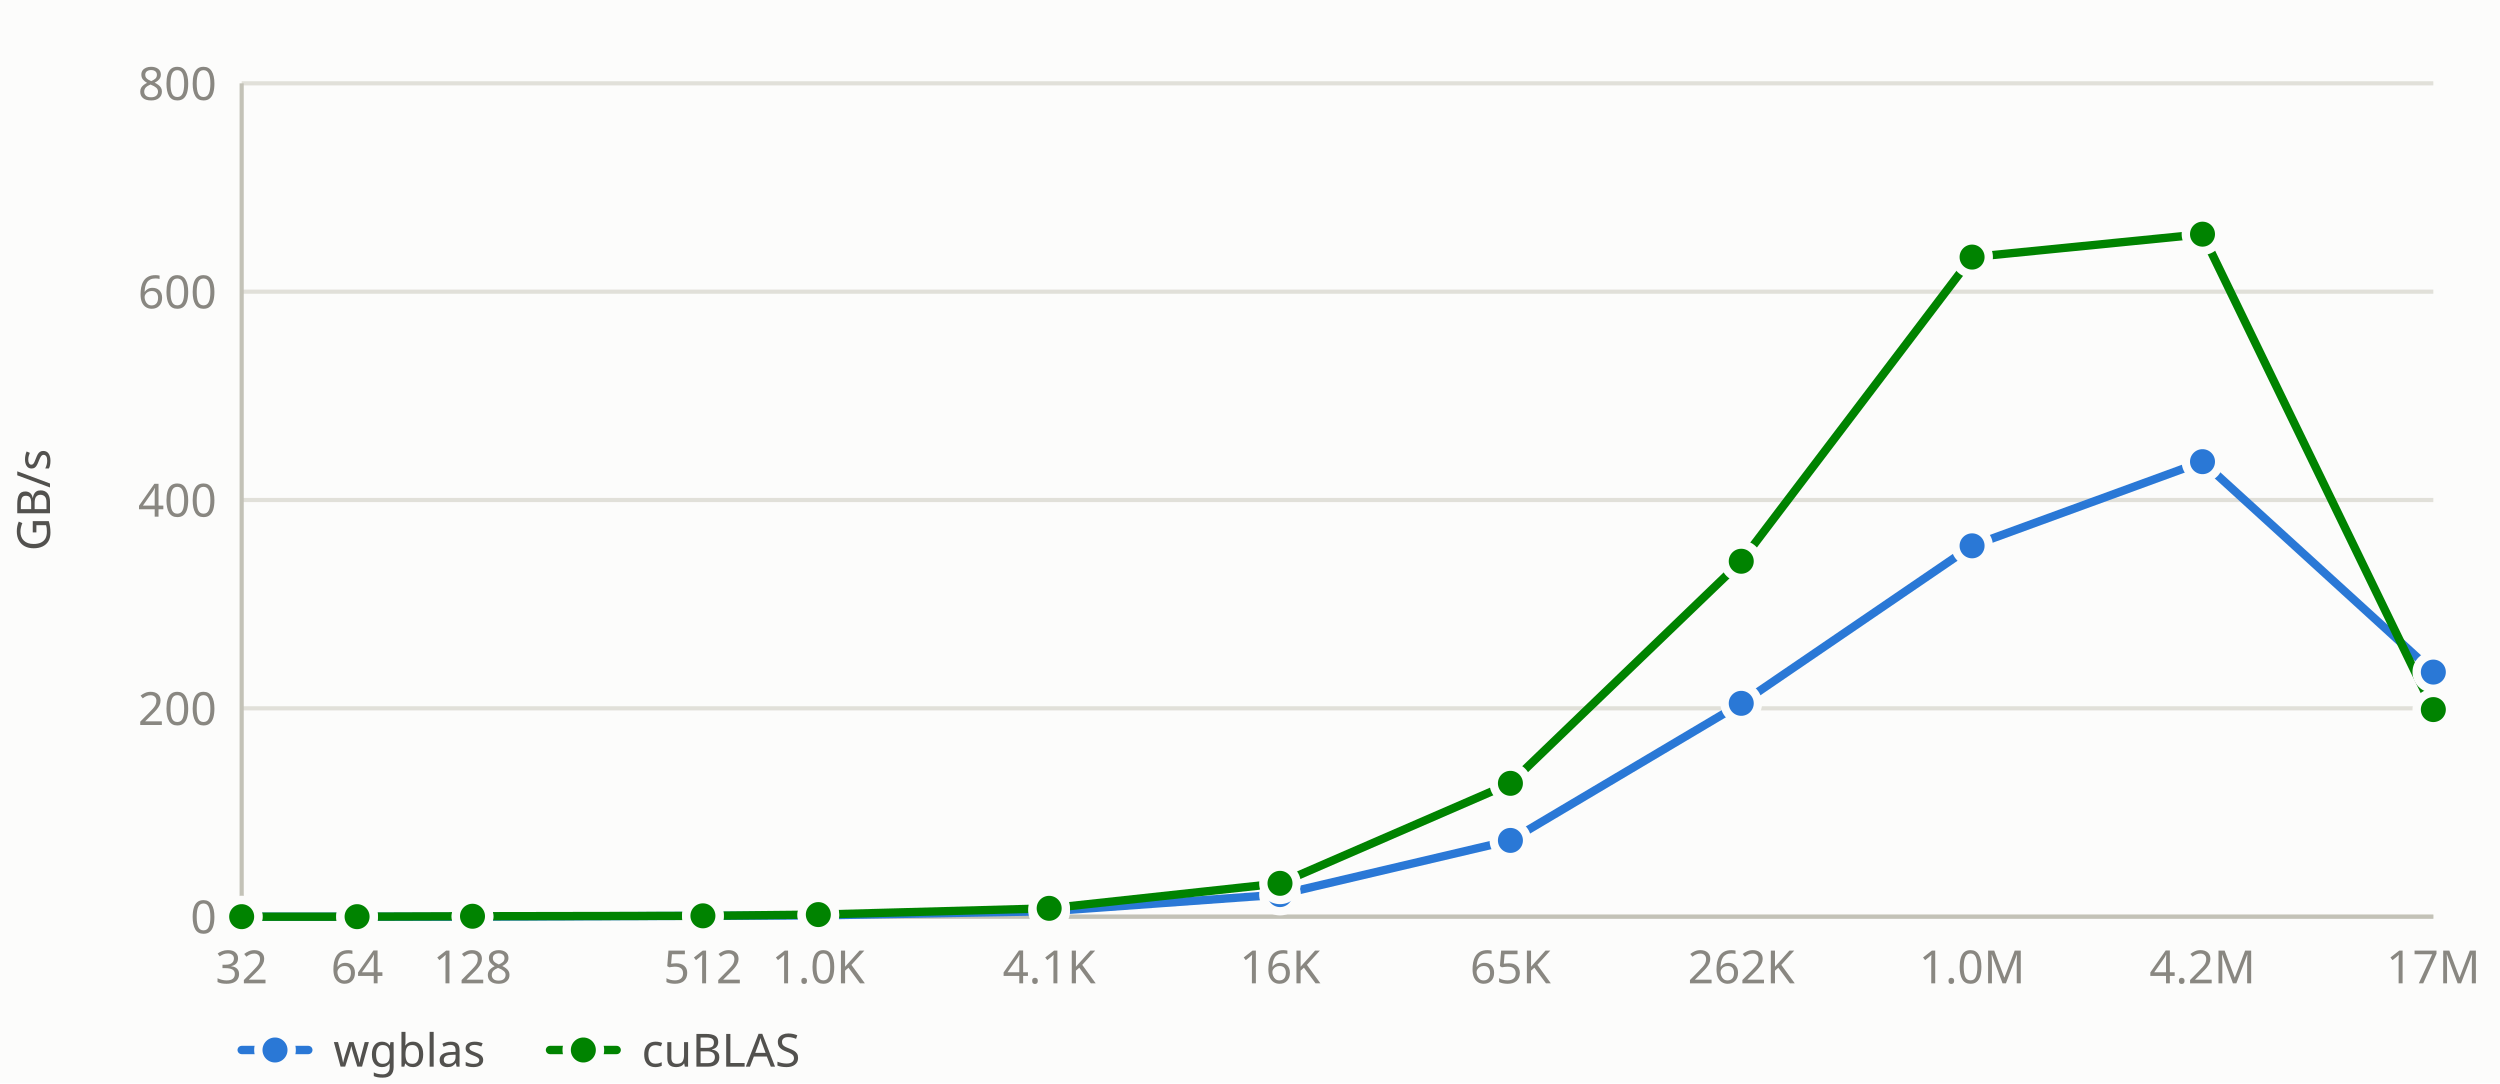
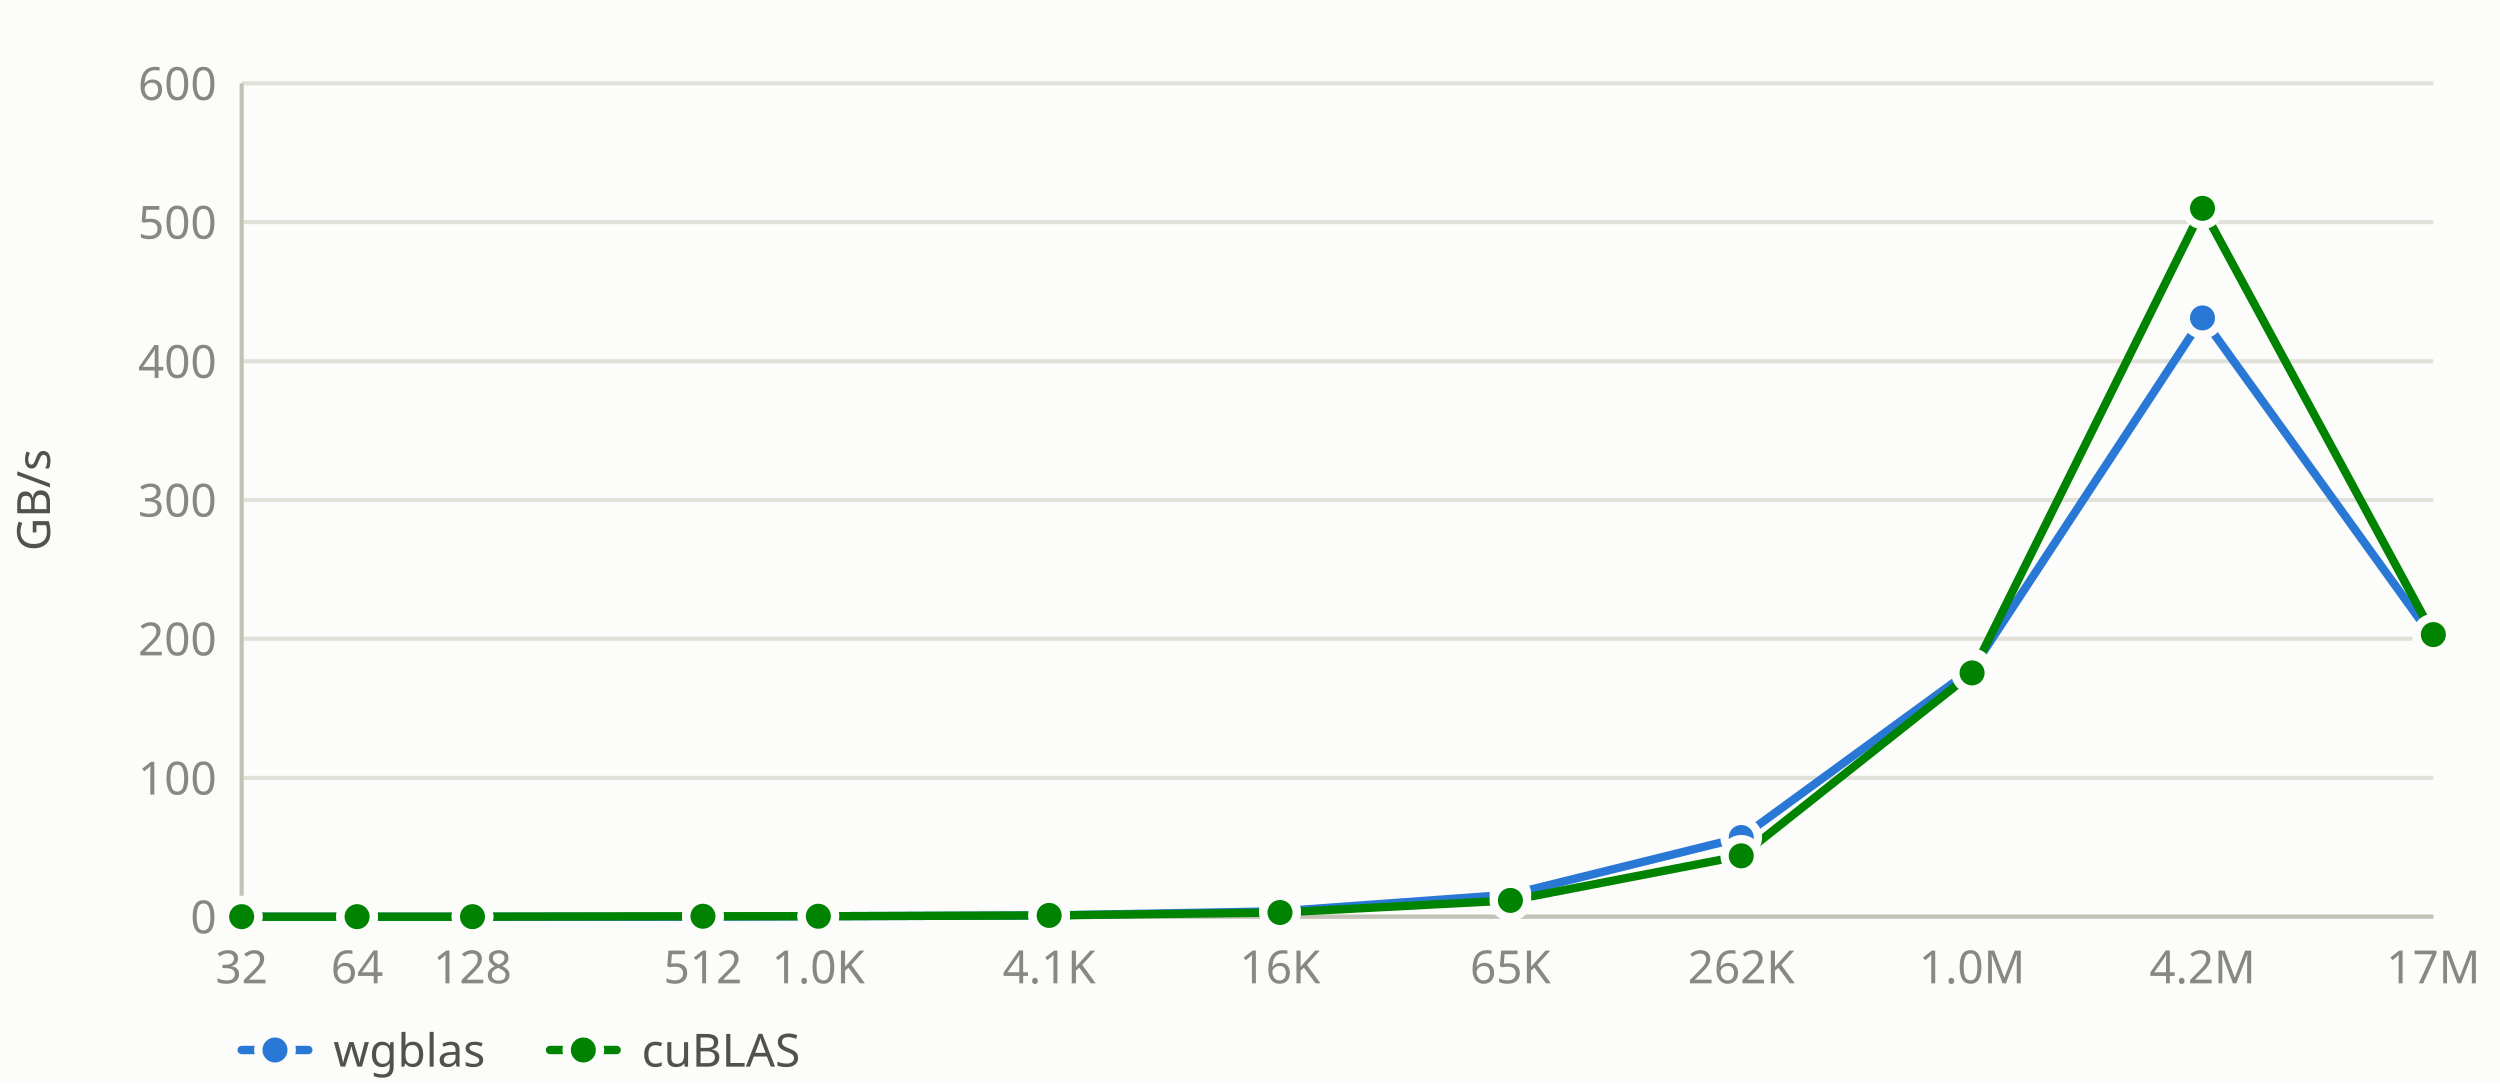
- <svg xmlns="http://www.w3.org/2000/svg" id="bc-scopy-default-nvidia_geforce_rtx_4060_laptop_gpu-gbs" viewBox="0 0 600 260" width="600" height="260" role="img" aria-label="GB/s vs n">
-   <style>#bc-scopy-default-nvidia_geforce_rtx_4060_laptop_gpu-gbs .bg{fill:#fcfcfb}#bc-scopy-default-nvidia_geforce_rtx_4060_laptop_gpu-gbs .gr{stroke:#e1e0d9;stroke-width:1;fill:none}#bc-scopy-default-nvidia_geforce_rtx_4060_laptop_gpu-gbs .ax{stroke:#c3c2b7;stroke-width:1;fill:none}#bc-scopy-default-nvidia_geforce_rtx_4060_laptop_gpu-gbs .at{fill:#898781;font:11px/1 system-ui,sans-serif}#bc-scopy-default-nvidia_geforce_rtx_4060_laptop_gpu-gbs .lt{fill:#52514e;font:11px/1 system-ui,sans-serif}#bc-scopy-default-nvidia_geforce_rtx_4060_laptop_gpu-gbs .ln1{stroke:#2a78d6;fill:none;stroke-width:2;stroke-linejoin:round;stroke-linecap:round}#bc-scopy-default-nvidia_geforce_rtx_4060_laptop_gpu-gbs .mk1{fill:#2a78d6;stroke:#fcfcfb;stroke-width:2}#bc-scopy-default-nvidia_geforce_rtx_4060_laptop_gpu-gbs .ln2{stroke:#008300;fill:none;stroke-width:2;stroke-linejoin:round;stroke-linecap:round}#bc-scopy-default-nvidia_geforce_rtx_4060_laptop_gpu-gbs .mk2{fill:#008300;stroke:#fcfcfb;stroke-width:2}@media(prefers-color-scheme:dark){#bc-scopy-default-nvidia_geforce_rtx_4060_laptop_gpu-gbs .bg{fill:#1a1a19}#bc-scopy-default-nvidia_geforce_rtx_4060_laptop_gpu-gbs .gr{stroke:#2c2c2a}#bc-scopy-default-nvidia_geforce_rtx_4060_laptop_gpu-gbs .ax{stroke:#383835}#bc-scopy-default-nvidia_geforce_rtx_4060_laptop_gpu-gbs .at{fill:#898781}#bc-scopy-default-nvidia_geforce_rtx_4060_laptop_gpu-gbs .lt{fill:#c3c2b7}#bc-scopy-default-nvidia_geforce_rtx_4060_laptop_gpu-gbs .ln1{stroke:#3987e5}#bc-scopy-default-nvidia_geforce_rtx_4060_laptop_gpu-gbs .mk1{fill:#3987e5;stroke:#1a1a19}#bc-scopy-default-nvidia_geforce_rtx_4060_laptop_gpu-gbs .ln2{stroke:#008300}#bc-scopy-default-nvidia_geforce_rtx_4060_laptop_gpu-gbs .mk2{fill:#008300;stroke:#1a1a19}}:root[data-theme=dark] #bc-scopy-default-nvidia_geforce_rtx_4060_laptop_gpu-gbs .bg{fill:#1a1a19}:root[data-theme=dark] #bc-scopy-default-nvidia_geforce_rtx_4060_laptop_gpu-gbs .gr{stroke:#2c2c2a}:root[data-theme=dark] #bc-scopy-default-nvidia_geforce_rtx_4060_laptop_gpu-gbs .ax{stroke:#383835}:root[data-theme=dark] #bc-scopy-default-nvidia_geforce_rtx_4060_laptop_gpu-gbs .lt{fill:#c3c2b7}:root[data-theme=dark] #bc-scopy-default-nvidia_geforce_rtx_4060_laptop_gpu-gbs .ln1{stroke:#3987e5}:root[data-theme=dark] #bc-scopy-default-nvidia_geforce_rtx_4060_laptop_gpu-gbs .mk1{fill:#3987e5;stroke:#1a1a19}:root[data-theme=dark] #bc-scopy-default-nvidia_geforce_rtx_4060_laptop_gpu-gbs .mk2{stroke:#1a1a19}</style>
+ <svg xmlns="http://www.w3.org/2000/svg" id="bc-isamax-default-nvidia_geforce_rtx_4060_laptop_gpu-gbs" viewBox="0 0 600 260" width="600" height="260" role="img" aria-label="GB/s vs n">
+   <style>#bc-isamax-default-nvidia_geforce_rtx_4060_laptop_gpu-gbs .bg{fill:#fcfcfb}#bc-isamax-default-nvidia_geforce_rtx_4060_laptop_gpu-gbs .gr{stroke:#e1e0d9;stroke-width:1;fill:none}#bc-isamax-default-nvidia_geforce_rtx_4060_laptop_gpu-gbs .ax{stroke:#c3c2b7;stroke-width:1;fill:none}#bc-isamax-default-nvidia_geforce_rtx_4060_laptop_gpu-gbs .at{fill:#898781;font:11px/1 system-ui,sans-serif}#bc-isamax-default-nvidia_geforce_rtx_4060_laptop_gpu-gbs .lt{fill:#52514e;font:11px/1 system-ui,sans-serif}#bc-isamax-default-nvidia_geforce_rtx_4060_laptop_gpu-gbs .ln1{stroke:#2a78d6;fill:none;stroke-width:2;stroke-linejoin:round;stroke-linecap:round}#bc-isamax-default-nvidia_geforce_rtx_4060_laptop_gpu-gbs .mk1{fill:#2a78d6;stroke:#fcfcfb;stroke-width:2}#bc-isamax-default-nvidia_geforce_rtx_4060_laptop_gpu-gbs .ln2{stroke:#008300;fill:none;stroke-width:2;stroke-linejoin:round;stroke-linecap:round}#bc-isamax-default-nvidia_geforce_rtx_4060_laptop_gpu-gbs .mk2{fill:#008300;stroke:#fcfcfb;stroke-width:2}@media(prefers-color-scheme:dark){#bc-isamax-default-nvidia_geforce_rtx_4060_laptop_gpu-gbs .bg{fill:#1a1a19}#bc-isamax-default-nvidia_geforce_rtx_4060_laptop_gpu-gbs .gr{stroke:#2c2c2a}#bc-isamax-default-nvidia_geforce_rtx_4060_laptop_gpu-gbs .ax{stroke:#383835}#bc-isamax-default-nvidia_geforce_rtx_4060_laptop_gpu-gbs .at{fill:#898781}#bc-isamax-default-nvidia_geforce_rtx_4060_laptop_gpu-gbs .lt{fill:#c3c2b7}#bc-isamax-default-nvidia_geforce_rtx_4060_laptop_gpu-gbs .ln1{stroke:#3987e5}#bc-isamax-default-nvidia_geforce_rtx_4060_laptop_gpu-gbs .mk1{fill:#3987e5;stroke:#1a1a19}#bc-isamax-default-nvidia_geforce_rtx_4060_laptop_gpu-gbs .ln2{stroke:#008300}#bc-isamax-default-nvidia_geforce_rtx_4060_laptop_gpu-gbs .mk2{fill:#008300;stroke:#1a1a19}}:root[data-theme=dark] #bc-isamax-default-nvidia_geforce_rtx_4060_laptop_gpu-gbs .bg{fill:#1a1a19}:root[data-theme=dark] #bc-isamax-default-nvidia_geforce_rtx_4060_laptop_gpu-gbs .gr{stroke:#2c2c2a}:root[data-theme=dark] #bc-isamax-default-nvidia_geforce_rtx_4060_laptop_gpu-gbs .ax{stroke:#383835}:root[data-theme=dark] #bc-isamax-default-nvidia_geforce_rtx_4060_laptop_gpu-gbs .lt{fill:#c3c2b7}:root[data-theme=dark] #bc-isamax-default-nvidia_geforce_rtx_4060_laptop_gpu-gbs .ln1{stroke:#3987e5}:root[data-theme=dark] #bc-isamax-default-nvidia_geforce_rtx_4060_laptop_gpu-gbs .mk1{fill:#3987e5;stroke:#1a1a19}:root[data-theme=dark] #bc-isamax-default-nvidia_geforce_rtx_4060_laptop_gpu-gbs .mk2{stroke:#1a1a19}</style>
  <rect class="bg" width="600" height="260" />
  <line class="gr" x1="58" y1="220.0" x2="584" y2="220.0" />
-   <line class="gr" x1="58" y1="170.0" x2="584" y2="170.0" />
+   <line class="gr" x1="58" y1="186.7" x2="584" y2="186.7" />
+   <line class="gr" x1="58" y1="153.3" x2="584" y2="153.3" />
  <line class="gr" x1="58" y1="120.0" x2="584" y2="120.0" />
-   <line class="gr" x1="58" y1="70.0" x2="584" y2="70.0" />
+   <line class="gr" x1="58" y1="86.7" x2="584" y2="86.7" />
+   <line class="gr" x1="58" y1="53.3" x2="584" y2="53.3" />
  <line class="gr" x1="58" y1="20.0" x2="584" y2="20.0" />
  <line class="ax" x1="58" y1="20" x2="58" y2="220" />
  <line class="ax" x1="58" y1="220" x2="584" y2="220" />
  <text class="at" x="52" y="224.0" text-anchor="end">0</text>
-   <text class="at" x="52" y="174.0" text-anchor="end">200</text>
-   <text class="at" x="52" y="124.0" text-anchor="end">400</text>
-   <text class="at" x="52" y="74.0" text-anchor="end">600</text>
-   <text class="at" x="52" y="24.0" text-anchor="end">800</text>
+   <text class="at" x="52" y="190.7" text-anchor="end">100</text>
+   <text class="at" x="52" y="157.3" text-anchor="end">200</text>
+   <text class="at" x="52" y="124.0" text-anchor="end">300</text>
+   <text class="at" x="52" y="90.7" text-anchor="end">400</text>
+   <text class="at" x="52" y="57.3" text-anchor="end">500</text>
+   <text class="at" x="52" y="24.0" text-anchor="end">600</text>
  <text class="lt" x="12" y="120.0" text-anchor="middle" transform="rotate(-90 12 120.0)">GB/s</text>
  <text class="at" x="58.0" y="236" text-anchor="middle">32</text>
  <text class="at" x="85.7" y="236" text-anchor="middle">64</text>
  <text class="at" x="113.4" y="236" text-anchor="middle">128</text>
  <text class="at" x="168.7" y="236" text-anchor="middle">512</text>
  <text class="at" x="196.4" y="236" text-anchor="middle">1.0K</text>
  <text class="at" x="251.8" y="236" text-anchor="middle">4.1K</text>
  <text class="at" x="307.2" y="236" text-anchor="middle">16K</text>
  <text class="at" x="362.5" y="236" text-anchor="middle">65K</text>
  <text class="at" x="417.9" y="236" text-anchor="middle">262K</text>
  <text class="at" x="473.3" y="236" text-anchor="middle">1.0M</text>
  <text class="at" x="528.6" y="236" text-anchor="middle">4.2M</text>
  <text class="at" x="584.0" y="236" text-anchor="middle">17M</text>
-   <polyline class="ln1" points="58.0,220.0 85.7,220.0 113.4,220.0 168.7,219.8 196.4,219.7 251.8,218.7 307.2,214.7 362.5,201.7 417.9,168.8 473.3,131.0 528.6,110.8 584.0,161.3" />
-   <polyline class="ln2" points="58.0,220.0 85.7,220.0 113.4,219.9 168.7,219.8 196.4,219.5 251.8,218.0 307.2,212.0 362.5,188.0 417.9,134.7 473.3,61.7 528.6,56.2 584.0,170.3" />
+   <polyline class="ln1" points="58.0,220.0 85.7,220.0 113.4,220.0 168.7,220.0 196.4,219.9 251.8,219.7 307.2,218.7 362.5,214.7 417.9,201.0 473.3,160.6 528.6,76.3 584.0,153.2" />
+   <polyline class="ln2" points="58.0,220.0 85.7,220.0 113.4,220.0 168.7,219.9 196.4,219.9 251.8,219.7 307.2,219.0 362.5,216.1 417.9,205.4 473.3,161.5 528.6,50.0 584.0,152.3" />
  <circle class="mk1" cx="58.0" cy="220.0" r="4" />
  <circle class="mk1" cx="85.7" cy="220.0" r="4" />
  <circle class="mk1" cx="113.4" cy="220.0" r="4" />
-   <circle class="mk1" cx="168.7" cy="219.8" r="4" />
-   <circle class="mk1" cx="196.4" cy="219.7" r="4" />
-   <circle class="mk1" cx="251.8" cy="218.7" r="4" />
-   <circle class="mk1" cx="307.2" cy="214.7" r="4" />
-   <circle class="mk1" cx="362.5" cy="201.7" r="4" />
-   <circle class="mk1" cx="417.9" cy="168.8" r="4" />
-   <circle class="mk1" cx="473.3" cy="131.0" r="4" />
-   <circle class="mk1" cx="528.6" cy="110.8" r="4" />
-   <circle class="mk1" cx="584.0" cy="161.3" r="4" />
+   <circle class="mk1" cx="168.7" cy="220.0" r="4" />
+   <circle class="mk1" cx="196.4" cy="219.9" r="4" />
+   <circle class="mk1" cx="251.8" cy="219.7" r="4" />
+   <circle class="mk1" cx="307.2" cy="218.7" r="4" />
+   <circle class="mk1" cx="362.5" cy="214.7" r="4" />
+   <circle class="mk1" cx="417.9" cy="201.0" r="4" />
+   <circle class="mk1" cx="473.3" cy="160.6" r="4" />
+   <circle class="mk1" cx="528.6" cy="76.3" r="4" />
+   <circle class="mk1" cx="584.0" cy="153.2" r="4" />
  <circle class="mk2" cx="58.0" cy="220.0" r="4" />
  <circle class="mk2" cx="85.7" cy="220.0" r="4" />
-   <circle class="mk2" cx="113.4" cy="219.9" r="4" />
-   <circle class="mk2" cx="168.7" cy="219.8" r="4" />
-   <circle class="mk2" cx="196.4" cy="219.5" r="4" />
-   <circle class="mk2" cx="251.8" cy="218.0" r="4" />
-   <circle class="mk2" cx="307.2" cy="212.0" r="4" />
-   <circle class="mk2" cx="362.5" cy="188.0" r="4" />
-   <circle class="mk2" cx="417.9" cy="134.7" r="4" />
-   <circle class="mk2" cx="473.3" cy="61.7" r="4" />
-   <circle class="mk2" cx="528.6" cy="56.2" r="4" />
-   <circle class="mk2" cx="584.0" cy="170.3" r="4" />
+   <circle class="mk2" cx="113.4" cy="220.0" r="4" />
+   <circle class="mk2" cx="168.7" cy="219.9" r="4" />
+   <circle class="mk2" cx="196.4" cy="219.9" r="4" />
+   <circle class="mk2" cx="251.8" cy="219.7" r="4" />
+   <circle class="mk2" cx="307.2" cy="219.0" r="4" />
+   <circle class="mk2" cx="362.5" cy="216.1" r="4" />
+   <circle class="mk2" cx="417.9" cy="205.4" r="4" />
+   <circle class="mk2" cx="473.3" cy="161.5" r="4" />
+   <circle class="mk2" cx="528.6" cy="50.0" r="4" />
+   <circle class="mk2" cx="584.0" cy="152.3" r="4" />
  <line class="ln1" x1="58" y1="252" x2="74" y2="252" />
  <circle class="mk1" cx="66" cy="252" r="4" />
  <text class="lt" x="80" y="256">wgblas</text>
  <line class="ln2" x1="132" y1="252" x2="148" y2="252" />
  <circle class="mk2" cx="140" cy="252" r="4" />
  <text class="lt" x="154" y="256">cuBLAS</text>
</svg>
